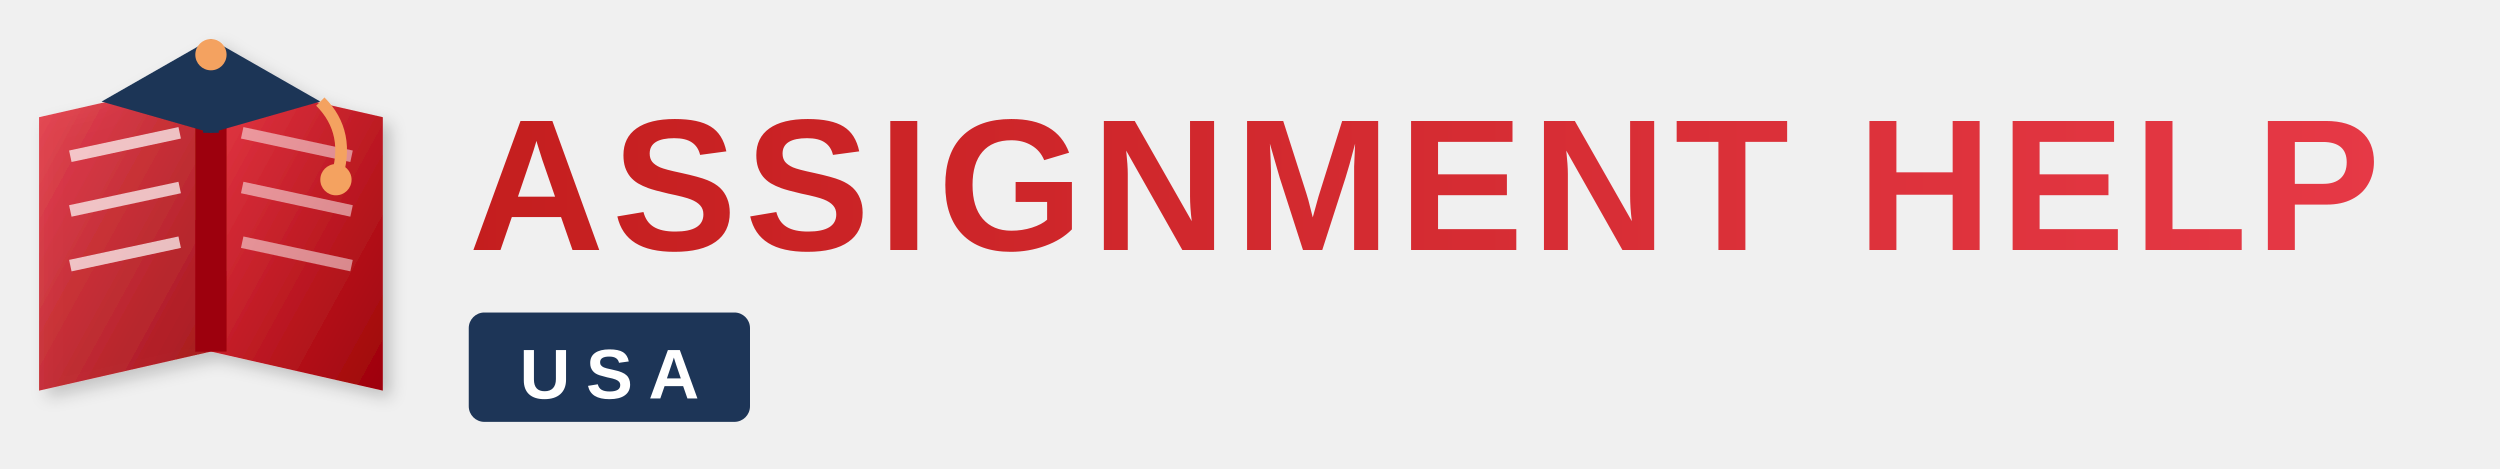
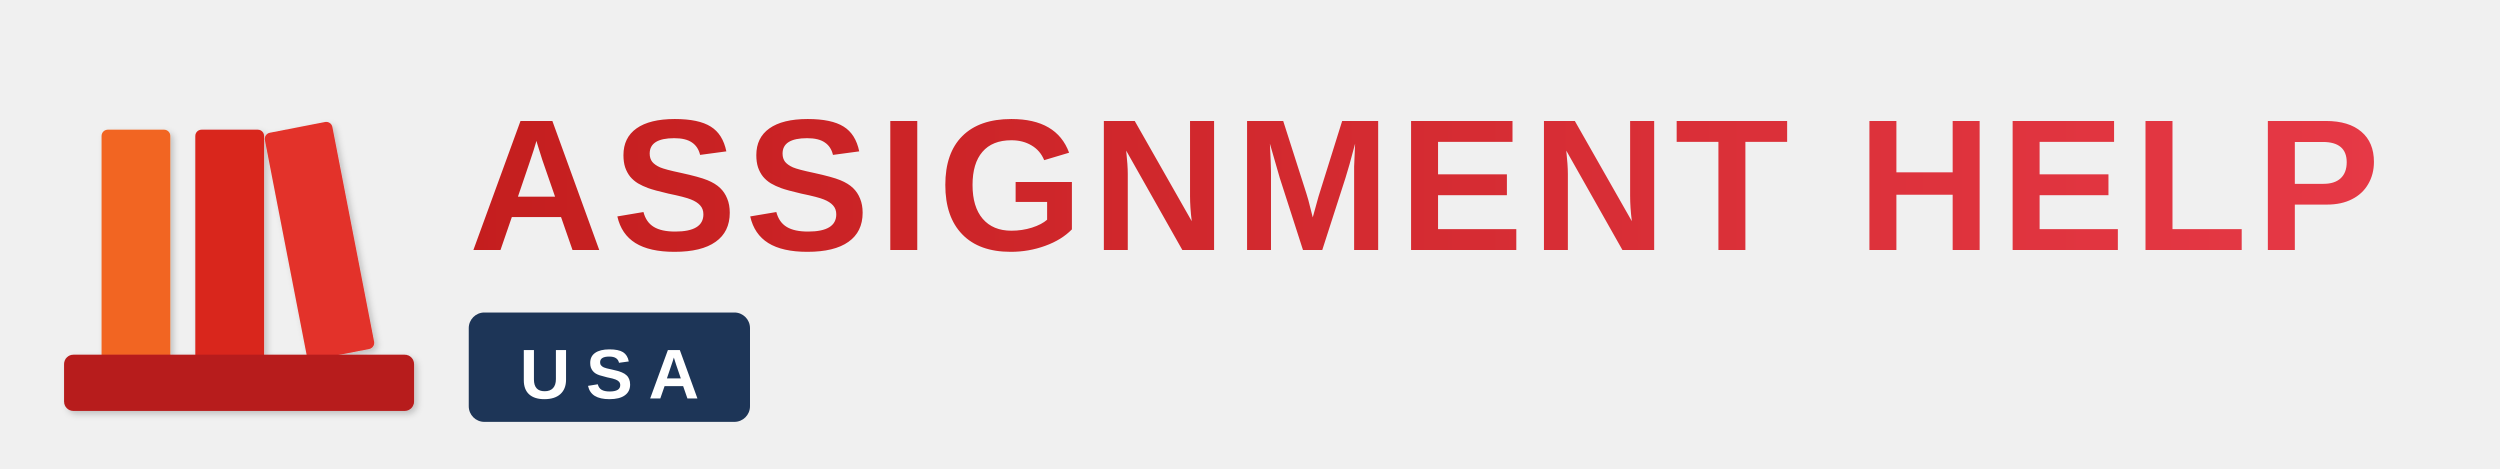
<svg xmlns="http://www.w3.org/2000/svg" viewBox="0 0 320 60" width="320" height="60">
  <defs>
    <linearGradient id="iconGradient" x1="0%" y1="0%" x2="100%" y2="100%">
      <stop offset="0%" style="stop-color:#E63946" />
      <stop offset="100%" style="stop-color:#9D0208" />
    </linearGradient>
    <linearGradient id="textGradient" x1="0%" y1="0%" x2="100%" y2="0%">
      <stop offset="0%" style="stop-color:#C41E1E" />
      <stop offset="100%" style="stop-color:#E63946" />
    </linearGradient>
    <filter id="shadow" x="-20%" y="-20%" width="140%" height="140%">
      <feDropShadow dx="1" dy="1" stdDeviation="1" flood-opacity="0.2" />
    </filter>
  </defs>
-   <g transform="translate(5, 5)" filter="url(#shadow)">
-     <path d="M0,45 L22,40 L22,5 L0,10 Z" fill="url(#iconGradient)" opacity="0.9" />
-     <path d="M22,40 L44,45 L44,10 L22,5 Z" fill="url(#iconGradient)" />
-     <path d="M20,5 L24,5 L24,40 L20,40 Z" fill="#9D0208" />
-     <line x1="4" y1="15" x2="18" y2="12" stroke="#fff" stroke-width="1.5" opacity="0.7" />
-     <line x1="4" y1="22" x2="18" y2="19" stroke="#fff" stroke-width="1.5" opacity="0.7" />
-     <line x1="4" y1="29" x2="18" y2="26" stroke="#fff" stroke-width="1.5" opacity="0.7" />
-     <line x1="26" y1="12" x2="40" y2="15" stroke="#fff" stroke-width="1.5" opacity="0.5" />
-     <line x1="26" y1="19" x2="40" y2="22" stroke="#fff" stroke-width="1.5" opacity="0.5" />
-     <line x1="26" y1="26" x2="40" y2="29" stroke="#fff" stroke-width="1.5" opacity="0.5" />
-     <polygon points="22,0 8,8 22,12 36,8" fill="#1D3557" />
-     <line x1="22" y1="12" x2="22" y2="5" stroke="#1D3557" stroke-width="2" />
-     <circle cx="22" cy="2" r="2" fill="#F4A261" />
-     <path d="M36,8 Q40,12 38,18" stroke="#F4A261" stroke-width="1.5" fill="none" />
-     <circle cx="38" cy="18" r="2" fill="#F4A261" />
+   <g transform="translate(5, 7) scale(0.4)" filter="url(#shadow)">
+     <rect x="86" y="24" width="22" height="74" rx="2" fill="#E3322B" transform="rotate(-11 86 98)" />
+     <rect x="50" y="24" width="22" height="74" rx="2" fill="#D9251D" />
+     <rect x="20" y="24" width="22" height="74" rx="2" fill="#F26522" />
+     <rect x="8" y="96" width="112" height="18" rx="3" fill="#B71C1C" />
  </g>
  <text x="60" y="32" font-family="'Segoe UI', Arial, sans-serif" font-size="24" font-weight="800" fill="url(#textGradient)" letter-spacing="1">
    ASSIGNMENT HELP
  </text>
  <g transform="translate(60, 40)">
    <rect x="0" y="0" width="36" height="14" rx="2" fill="#1D3557" />
    <text x="18" y="11" font-family="'Segoe UI', Arial, sans-serif" font-size="9" font-weight="bold" fill="#FFFFFF" text-anchor="middle" letter-spacing="2">
      USA
    </text>
  </g>
  <line x1="100" y1="52" x2="240" y2="52" stroke="url(#iconGradient)" stroke-width="2" stroke-linecap="round" />
</svg>
